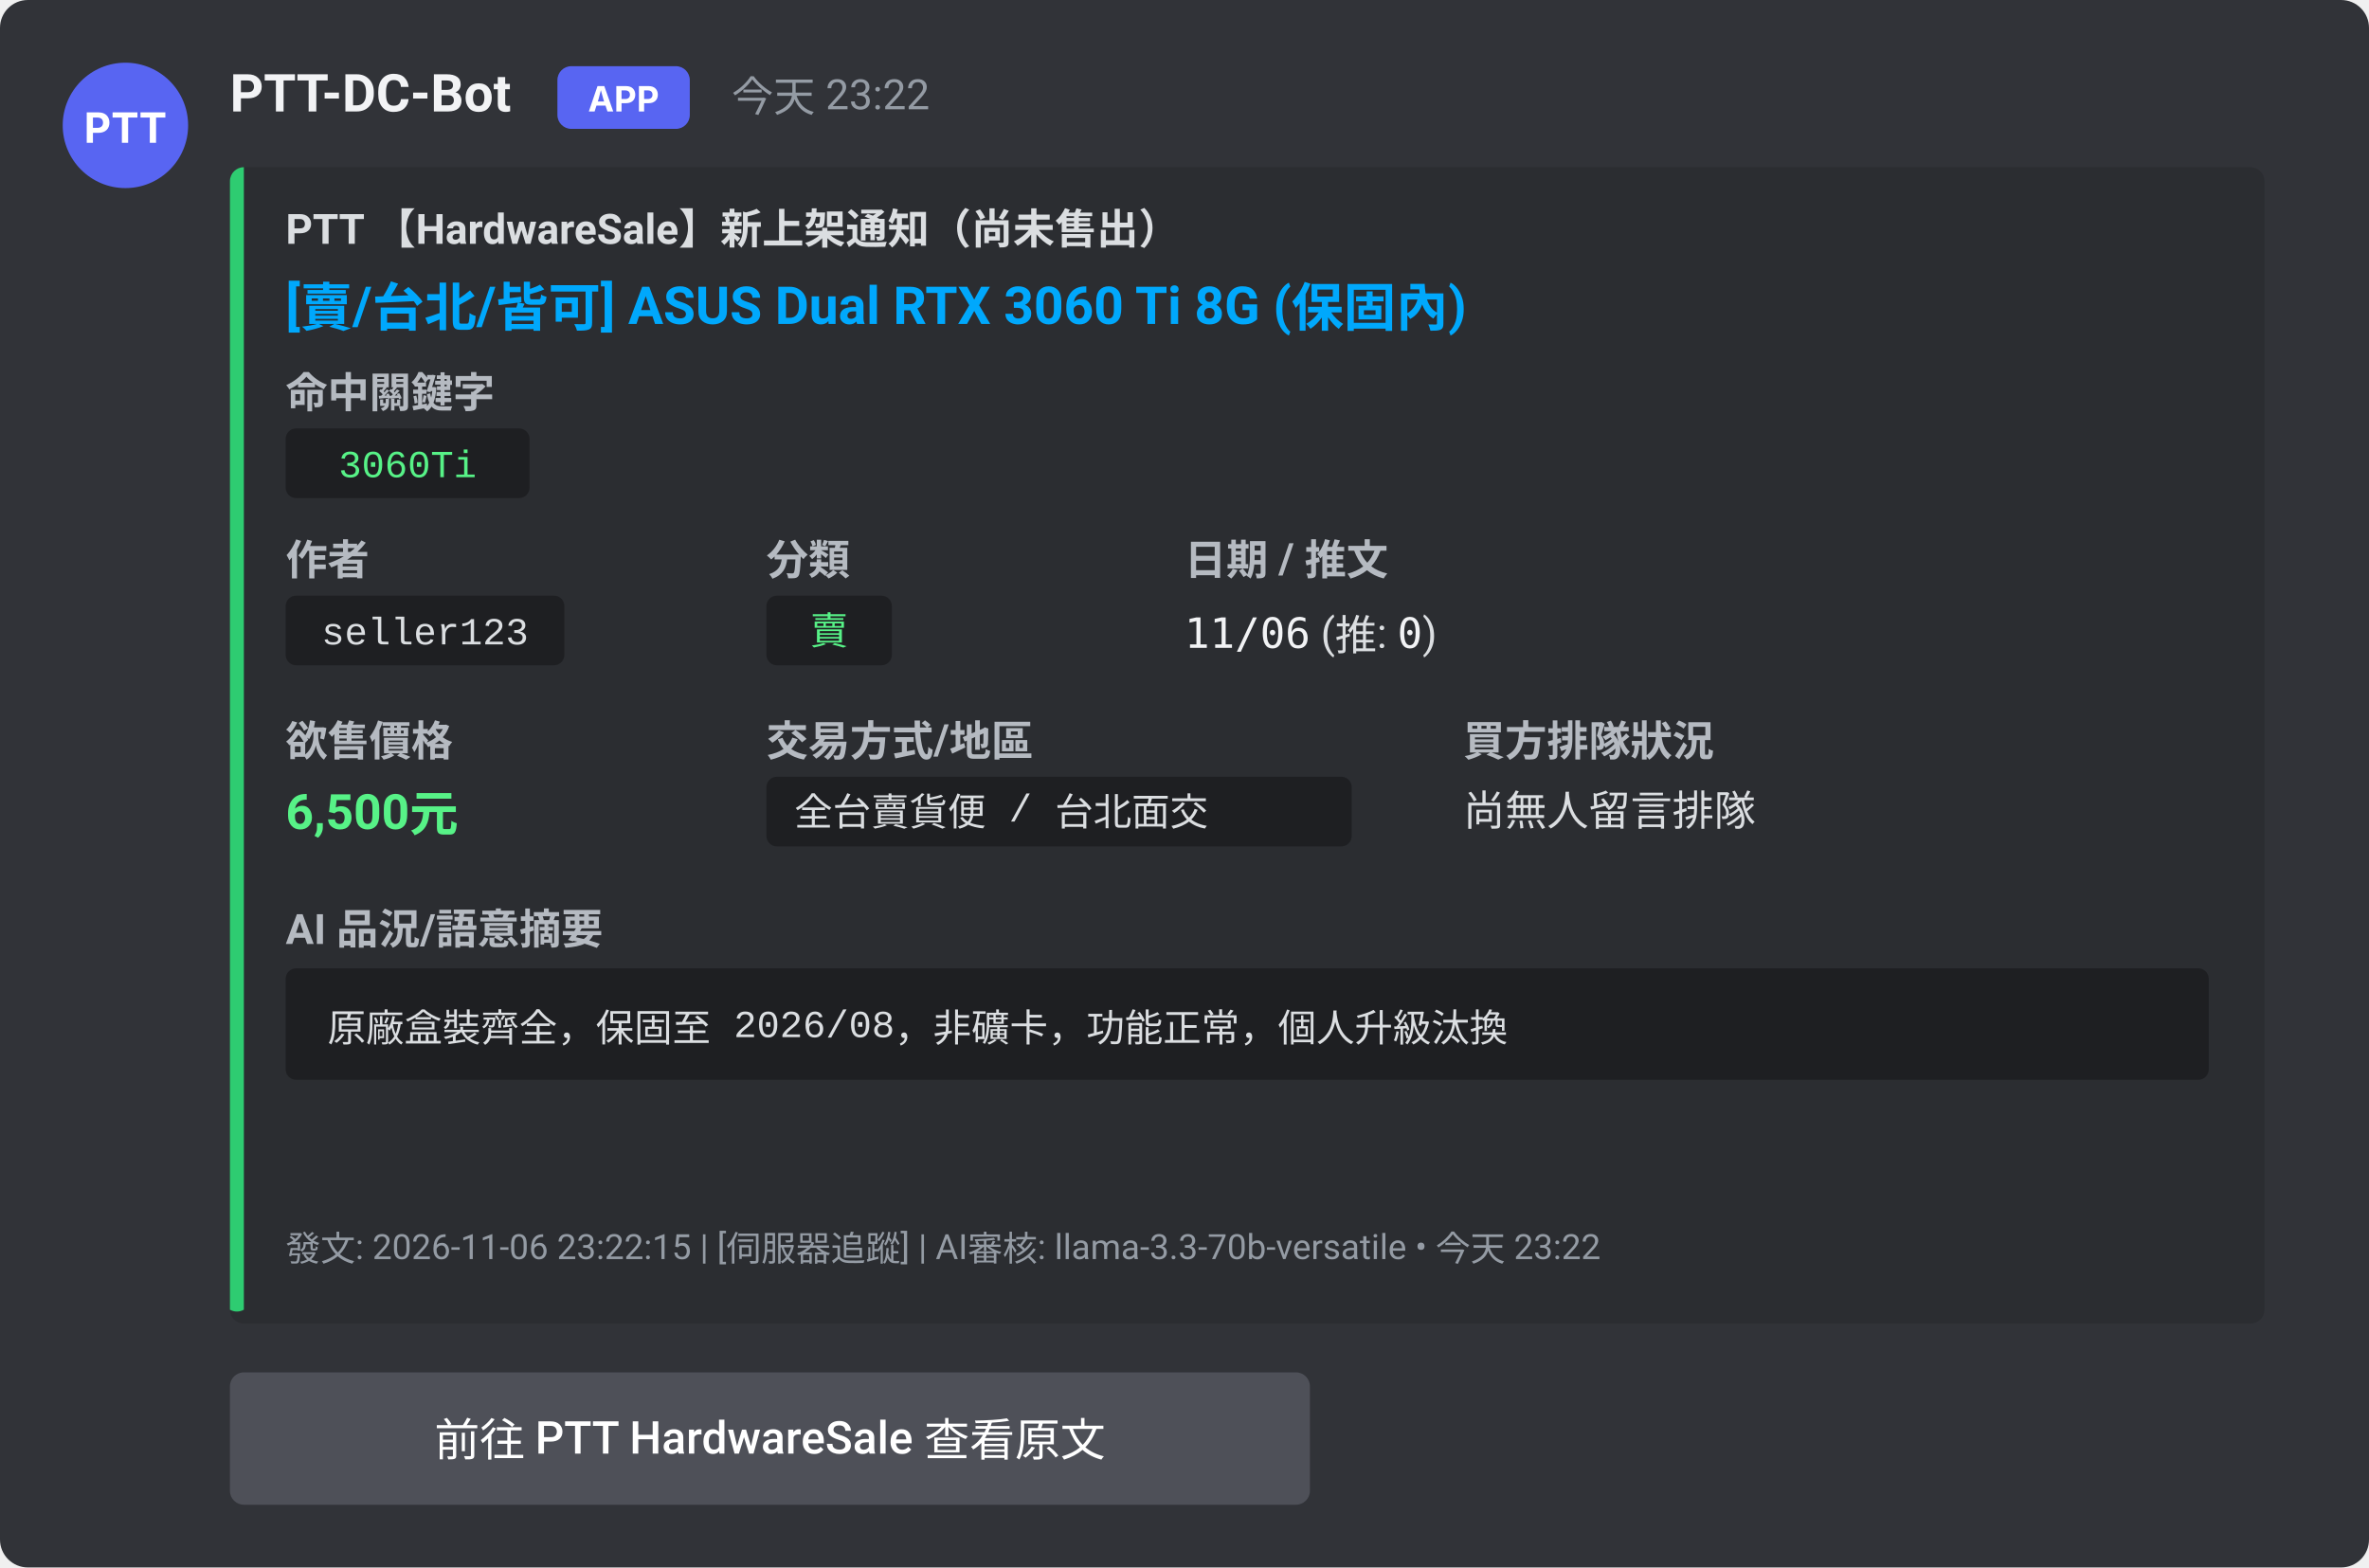
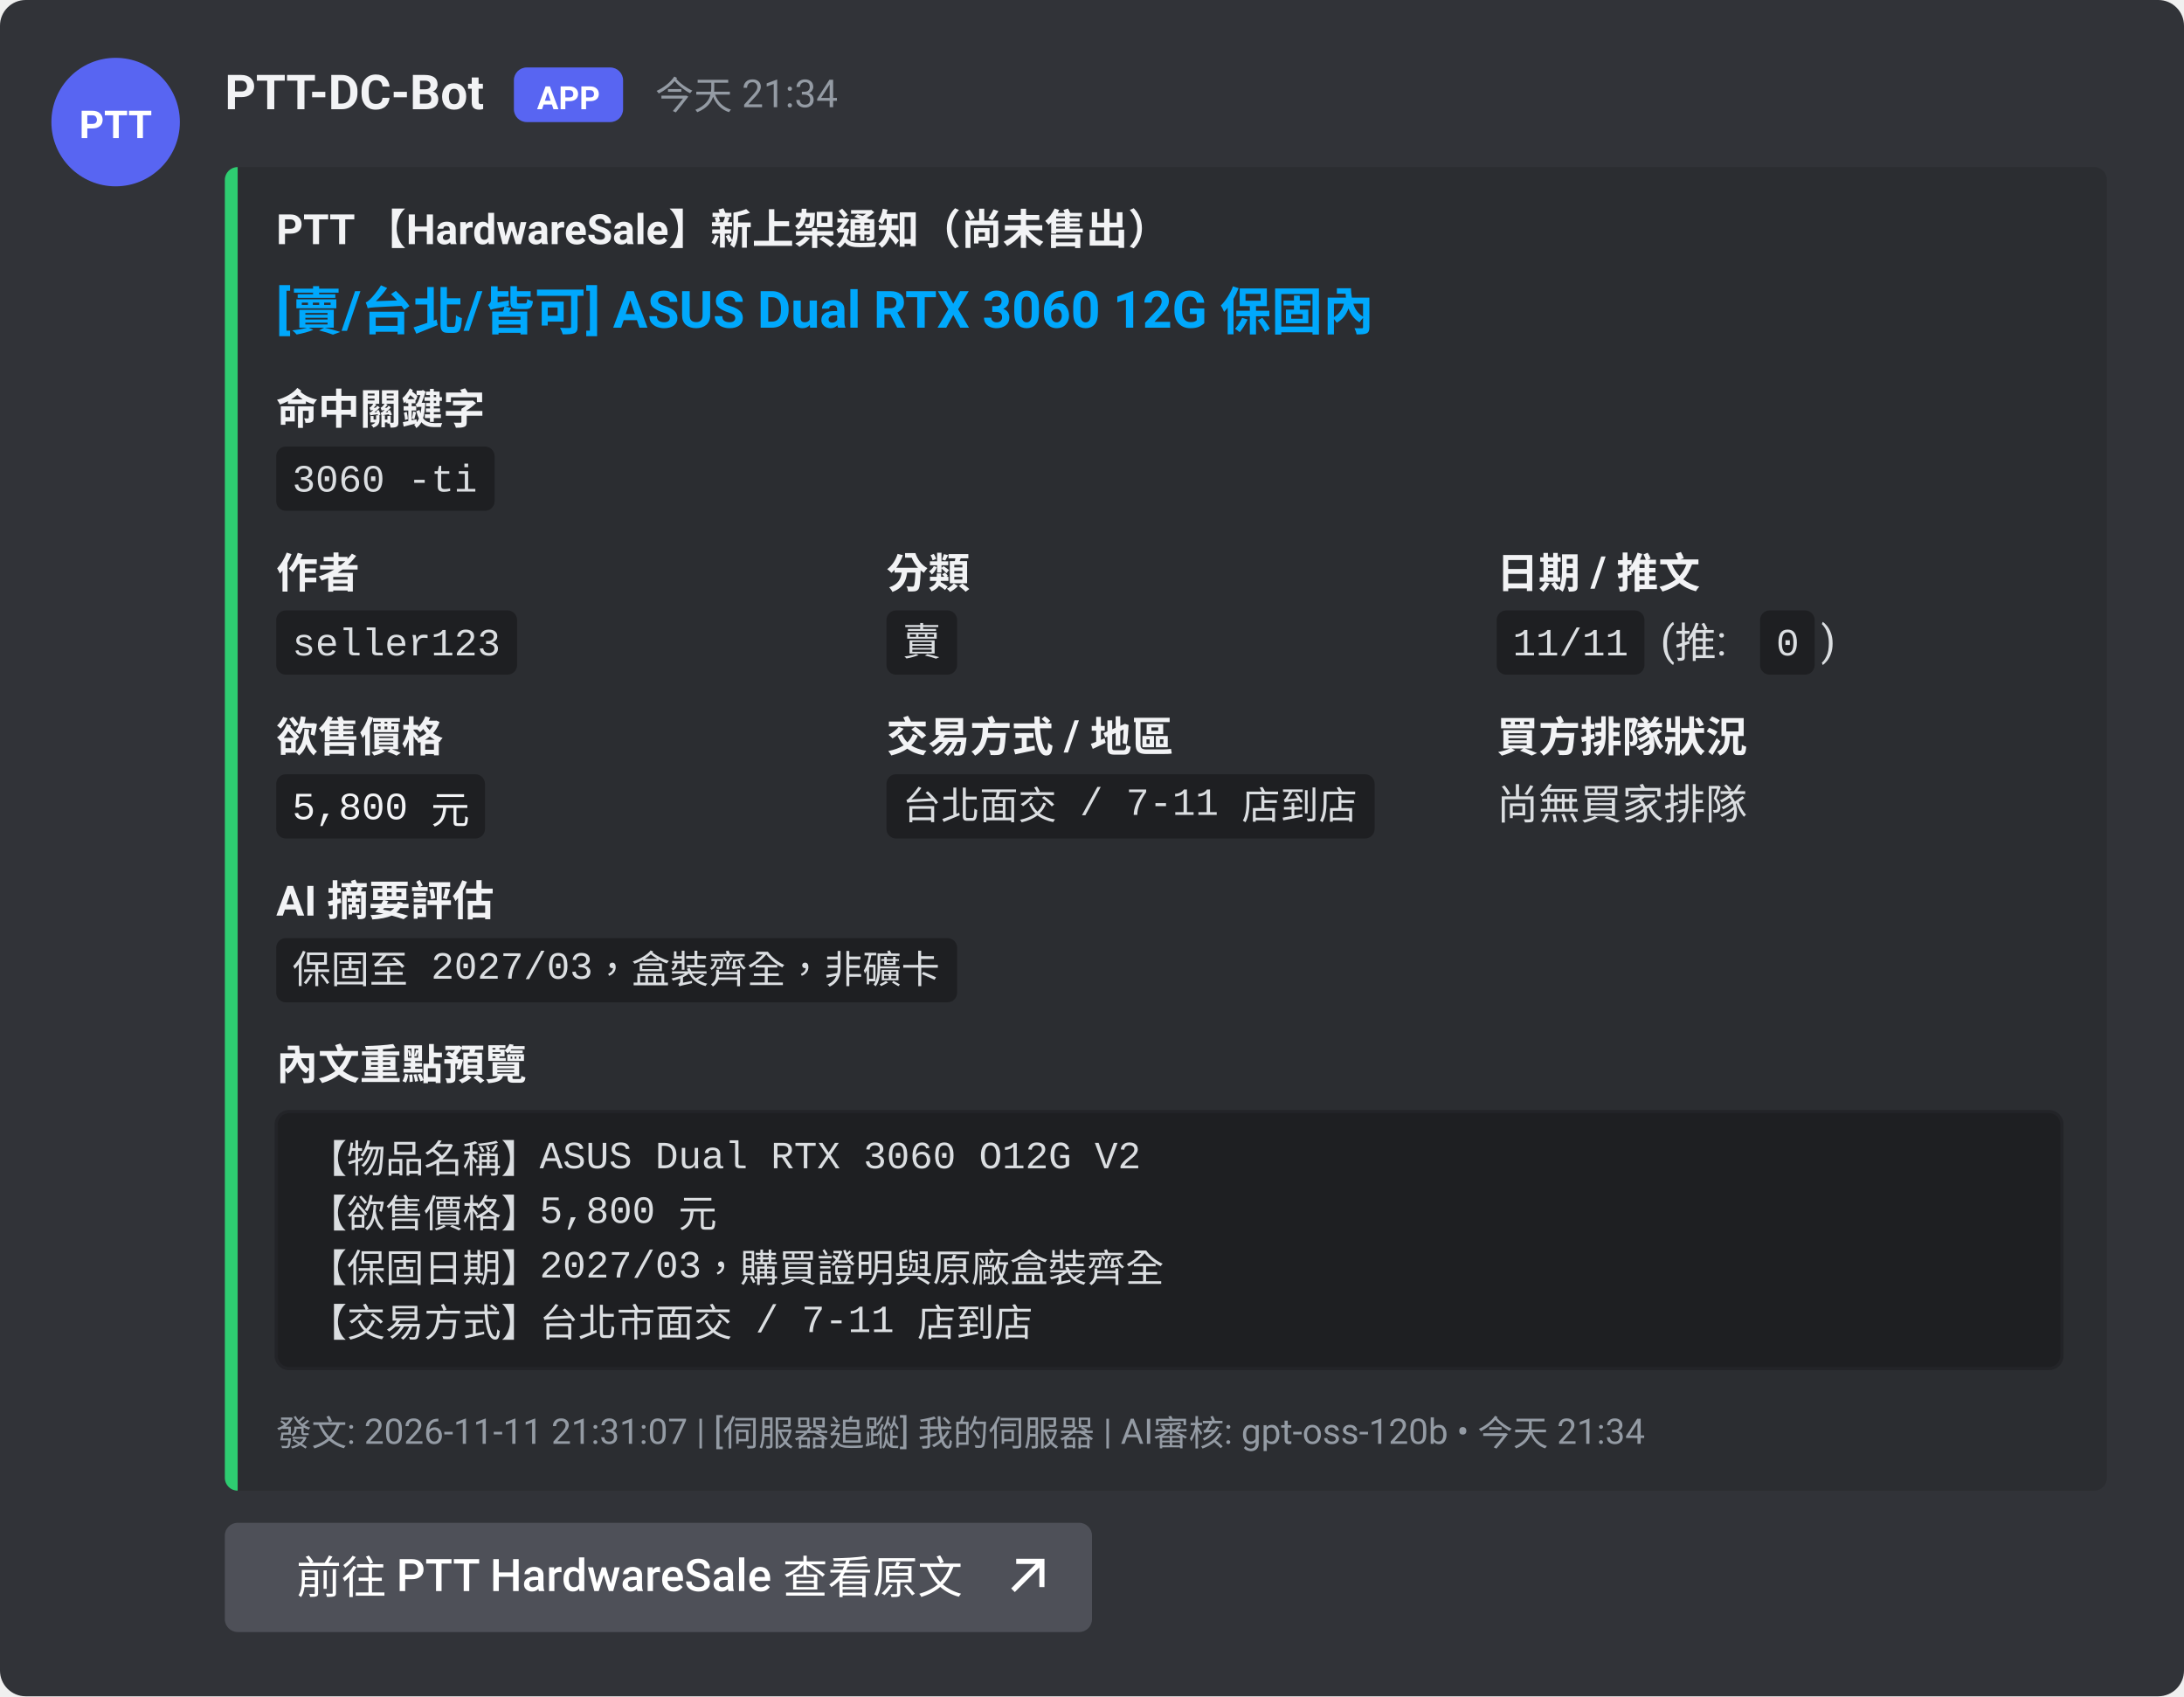
- <svg xmlns="http://www.w3.org/2000/svg" viewBox="0 0 680 450" width="680" height="450">
-   <defs>
-     <style>
-       .bg { fill: #313338; }
-       .text-title { font-family: -apple-system, BlinkMacSystemFont, 'Segoe UI', Roboto, 'Noto Sans TC', sans-serif; font-size: 15px; font-weight: 700; fill: #00A8FC; }
-       .text-bot-name { font-family: -apple-system, BlinkMacSystemFont, 'Segoe UI', Roboto, 'Noto Sans TC', sans-serif; font-size: 15px; font-weight: 600; fill: #F2F3F5; }
-       .text-time { font-family: -apple-system, BlinkMacSystemFont, 'Segoe UI', Roboto, 'Noto Sans TC', sans-serif; font-size: 12px; fill: #949BA4; }
-       .text-author-header { font-family: -apple-system, BlinkMacSystemFont, 'Segoe UI', Roboto, 'Noto Sans TC', sans-serif; font-size: 12px; font-weight: 600; fill: #DBDEE1; }
-       .text-label { font-family: -apple-system, BlinkMacSystemFont, 'Segoe UI', Roboto, 'Noto Sans TC', sans-serif; font-size: 12px; font-weight: 600; fill: #B5BAC1; }
-       .text-val { font-family: -apple-system, BlinkMacSystemFont, 'Segoe UI', Roboto, 'Noto Sans TC', sans-serif; font-size: 12px; fill: #DBDEE1; }
-       .text-price { font-family: -apple-system, BlinkMacSystemFont, 'Segoe UI', Roboto, 'Noto Sans TC', sans-serif; font-size: 14px; font-weight: 700; fill: #57F287; }
-       .text-submuted { font-family: -apple-system, BlinkMacSystemFont, 'Segoe UI', Roboto, 'Noto Sans TC', sans-serif; font-size: 10px; fill: #949BA4; }
-       .text-code { font-family: Consolas, 'Courier New', monospace; font-size: 11px; fill: #57F287; }
-       .text-code-author { font-family: Consolas, 'Courier New', monospace; font-size: 11px; fill: #DBDEE1; }
-       .text-btn { font-family: -apple-system, BlinkMacSystemFont, 'Segoe UI', Roboto, 'Noto Sans TC', sans-serif; font-size: 13px; font-weight: 500; fill: #FFFFFF; text-anchor: middle; }
-     </style>
-   </defs>
-   <rect class="bg" width="680" height="450" rx="8" />
-   <circle cx="36" cy="36" r="18" fill="#5865F2" />
-   <text x="36" y="41" font-family="-apple-system, BlinkMacSystemFont, sans-serif" font-size="12" font-weight="bold" fill="#FFFFFF" text-anchor="middle">PTT</text>
-   <text x="66" y="32" class="text-bot-name">PTT-DC-Bot</text>
-   <rect x="160" y="19" width="38" height="18" rx="4" fill="#5865F2" />
-   <text x="179" y="32" font-family="-apple-system, BlinkMacSystemFont, sans-serif" font-size="10" font-weight="700" fill="#FFFFFF" text-anchor="middle">APP</text>
-   <text x="210" y="32" class="text-time">今天 23:22</text>
-   <rect x="66" y="48" width="584" height="332" rx="4" fill="#2B2D31" />
-   <path d="M 66 52 A 4 4 0 0 1 70 48 L 70 376 A 4 4 0 0 1 66 376 Z" fill="#2ECC71" />
-   <text x="82" y="70" class="text-author-header">PTT 【HardwareSale】新上架通知（尚未售出）</text>
-   <text x="82" y="93" class="text-title">[賣/台北/皆可] ASUS Dual RTX 3060 Ti 8G (保固內)</text>
-   <text x="82" y="117" class="text-label">命中關鍵字</text>
-   <rect x="82" y="123" width="70" height="20" rx="3" fill="#1E1F22" />
-   <text x="117" y="137" class="text-code" text-anchor="middle">3060Ti</text>
-   <text x="82" y="165" class="text-label">作者</text>
-   <rect x="82" y="171" width="80" height="20" rx="3" fill="#1E1F22" />
-   <text x="122" y="185" class="text-code-author" text-anchor="middle">seller123</text>
-   <text x="220" y="165" class="text-label">分類</text>
-   <rect x="220" y="171" width="36" height="20" rx="3" fill="#1E1F22" />
-   <text x="238" y="185" class="text-code" text-anchor="middle">賣</text>
-   <text x="340" y="165" class="text-label">日期 / 推文</text>
-   <text x="340" y="186" class="text-val">
-     <tspan font-family="Consolas, monospace" fill="#F2F3F5">11/06</tspan> (推: <tspan font-family="Consolas, monospace" fill="#F2F3F5">0</tspan>)</text>
-   <text x="82" y="217" class="text-label">欲售價格</text>
-   <text x="82" y="238" class="text-price">6,500元</text>
-   <text x="220" y="217" class="text-label">交易方式/地區</text>
-   <rect x="220" y="223" width="168" height="20" rx="3" fill="#1E1F22" />
-   <text x="228" y="237" class="text-code-author">全台賣貨便 / 台北面交</text>
-   <text x="420" y="217" class="text-label">買方排隊狀況</text>
-   <text x="420" y="237" class="text-val">尚無人留言排隊</text>
-   <text x="82" y="271" class="text-label">AI 品況/語意摘要</text>
-   <rect x="82" y="278" width="552" height="32" rx="3" fill="#1E1F22" />
-   <text x="94" y="299" class="text-code-author">原廠盒裝齊全，保固至 2026/08，非礦卡，功能正常，個人升級汰換</text>
-   <text x="82" y="362" class="text-submuted">發文: 2026-11-06 23:22:15 | [伺服器追蹤] | AI審核: llama-3.3-70b-versatile • 今天 23:22</text>
-   <rect x="66" y="394" width="310" height="38" rx="4" fill="#4E5058" />
-   <text x="221" y="418" class="text-btn">前往 PTT HardwareSale 查看原文</text>
+ <svg xmlns="http://www.w3.org/2000/svg" viewBox="0 0 680 528" width="680" height="528" role="img" aria-label="新上架推播通知卡片">
+   <rect width="680" height="528" rx="8" fill="#313338" />
+   <circle cx="36" cy="38" r="20" fill="#5865F2" />
+   <text x="36" y="43" font-family="-apple-system, BlinkMacSystemFont, 'Segoe UI', Roboto, 'Noto Sans TC', 'Noto Sans CJK TC', 'PingFang TC', 'Microsoft JhengHei', sans-serif" font-size="12" font-weight="700" fill="#FFFFFF" text-anchor="middle">PTT</text>
+   <text x="70" y="34" font-family="-apple-system, BlinkMacSystemFont, 'Segoe UI', Roboto, 'Noto Sans TC', 'Noto Sans CJK TC', 'PingFang TC', 'Microsoft JhengHei', sans-serif" font-size="15" font-weight="600" fill="#F2F3F5" text-anchor="start">PTT-DC-Bot</text>
+   <rect x="160" y="21" width="34" height="17" rx="4" fill="#5865F2" />
+   <text x="177" y="34" font-family="-apple-system, BlinkMacSystemFont, 'Segoe UI', Roboto, 'Noto Sans TC', 'Noto Sans CJK TC', 'PingFang TC', 'Microsoft JhengHei', sans-serif" font-size="10" font-weight="700" fill="#FFFFFF" text-anchor="middle">APP</text>
+   <text x="204" y="34" font-family="-apple-system, BlinkMacSystemFont, 'Segoe UI', Roboto, 'Noto Sans TC', 'Noto Sans CJK TC', 'PingFang TC', 'Microsoft JhengHei', sans-serif" font-size="12" font-weight="400" fill="#949BA4" text-anchor="start">今天 21:34</text>
+   <rect x="70" y="52" width="586" height="412" rx="4" fill="#2B2D31" />
+   <path d="M70 56 a4 4 0 0 1 4 -4 v412 a4 4 0 0 1 -4 -4 z" fill="#2ECC71" />
+   <text x="86" y="76" font-family="-apple-system, BlinkMacSystemFont, 'Segoe UI', Roboto, 'Noto Sans TC', 'Noto Sans CJK TC', 'PingFang TC', 'Microsoft JhengHei', sans-serif" font-size="13" font-weight="600" fill="#F2F3F5" text-anchor="start">PTT 【HardwareSale】新上架通知（尚未售出）</text>
+   <text x="86" y="102" font-family="-apple-system, BlinkMacSystemFont, 'Segoe UI', Roboto, 'Noto Sans TC', 'Noto Sans CJK TC', 'PingFang TC', 'Microsoft JhengHei', sans-serif" font-size="16" font-weight="700" fill="#00A8FC" text-anchor="start">[賣/台北/皆可] ASUS Dual RTX 3060 12G 保固內</text>
+   <text x="86" y="132" font-family="-apple-system, BlinkMacSystemFont, 'Segoe UI', Roboto, 'Noto Sans TC', 'Noto Sans CJK TC', 'PingFang TC', 'Microsoft JhengHei', sans-serif" font-size="13" font-weight="600" fill="#F2F3F5" text-anchor="start">命中關鍵字</text>
+   <rect x="86" y="139" width="68" height="20" rx="3" fill="#1E1F22" />
+   <text x="91" y="153" font-family="Consolas, 'SF Mono', Menlo, 'Courier New', 'Noto Sans Mono CJK TC', monospace" font-size="12" font-weight="400" fill="#DBDEE1" text-anchor="start">3060 -ti</text>
+   <text x="86" y="183" font-family="-apple-system, BlinkMacSystemFont, 'Segoe UI', Roboto, 'Noto Sans TC', 'Noto Sans CJK TC', 'PingFang TC', 'Microsoft JhengHei', sans-serif" font-size="13" font-weight="600" fill="#F2F3F5" text-anchor="start">作者</text>
+   <text x="276" y="183" font-family="-apple-system, BlinkMacSystemFont, 'Segoe UI', Roboto, 'Noto Sans TC', 'Noto Sans CJK TC', 'PingFang TC', 'Microsoft JhengHei', sans-serif" font-size="13" font-weight="600" fill="#F2F3F5" text-anchor="start">分類</text>
+   <text x="466" y="183" font-family="-apple-system, BlinkMacSystemFont, 'Segoe UI', Roboto, 'Noto Sans TC', 'Noto Sans CJK TC', 'PingFang TC', 'Microsoft JhengHei', sans-serif" font-size="13" font-weight="600" fill="#F2F3F5" text-anchor="start">日期 / 推文</text>
+   <rect x="86" y="190" width="75" height="20" rx="3" fill="#1E1F22" />
+   <text x="91" y="204" font-family="Consolas, 'SF Mono', Menlo, 'Courier New', 'Noto Sans Mono CJK TC', monospace" font-size="12" font-weight="400" fill="#DBDEE1" text-anchor="start">seller123</text>
+   <rect x="276" y="190" width="22" height="20" rx="3" fill="#1E1F22" />
+   <text x="281" y="204" font-family="Consolas, 'SF Mono', Menlo, 'Courier New', 'Noto Sans Mono CJK TC', monospace" font-size="12" font-weight="400" fill="#DBDEE1" text-anchor="start">賣</text>
+   <rect x="466" y="190" width="46" height="20" rx="3" fill="#1E1F22" />
+   <text x="471" y="204" font-family="Consolas, 'SF Mono', Menlo, 'Courier New', 'Noto Sans Mono CJK TC', monospace" font-size="12" font-weight="400" fill="#DBDEE1" text-anchor="start">11/11</text>
+   <text x="517" y="204" font-family="-apple-system, BlinkMacSystemFont, 'Segoe UI', Roboto, 'Noto Sans TC', 'Noto Sans CJK TC', 'PingFang TC', 'Microsoft JhengHei', sans-serif" font-size="13" font-weight="400" fill="#DBDEE1" text-anchor="start">(推:</text>
+   <rect x="548" y="190" width="17" height="20" rx="3" fill="#1E1F22" />
+   <text x="553" y="204" font-family="Consolas, 'SF Mono', Menlo, 'Courier New', 'Noto Sans Mono CJK TC', monospace" font-size="12" font-weight="400" fill="#DBDEE1" text-anchor="start">0</text>
+   <text x="567" y="204" font-family="-apple-system, BlinkMacSystemFont, 'Segoe UI', Roboto, 'Noto Sans TC', 'Noto Sans CJK TC', 'PingFang TC', 'Microsoft JhengHei', sans-serif" font-size="13" font-weight="400" fill="#DBDEE1" text-anchor="start">)</text>
+   <text x="86" y="234" font-family="-apple-system, BlinkMacSystemFont, 'Segoe UI', Roboto, 'Noto Sans TC', 'Noto Sans CJK TC', 'PingFang TC', 'Microsoft JhengHei', sans-serif" font-size="13" font-weight="600" fill="#F2F3F5" text-anchor="start">欲售價格</text>
+   <text x="276" y="234" font-family="-apple-system, BlinkMacSystemFont, 'Segoe UI', Roboto, 'Noto Sans TC', 'Noto Sans CJK TC', 'PingFang TC', 'Microsoft JhengHei', sans-serif" font-size="13" font-weight="600" fill="#F2F3F5" text-anchor="start">交易方式 / 地區</text>
+   <text x="466" y="234" font-family="-apple-system, BlinkMacSystemFont, 'Segoe UI', Roboto, 'Noto Sans TC', 'Noto Sans CJK TC', 'PingFang TC', 'Microsoft JhengHei', sans-serif" font-size="13" font-weight="600" fill="#F2F3F5" text-anchor="start">買方排隊狀況</text>
+   <rect x="86" y="241" width="65" height="20" rx="3" fill="#1E1F22" />
+   <text x="91" y="255" font-family="Consolas, 'SF Mono', Menlo, 'Courier New', 'Noto Sans Mono CJK TC', monospace" font-size="12" font-weight="400" fill="#F2F3F5" text-anchor="start">5,800 元</text>
+   <rect x="276" y="241" width="152" height="20" rx="3" fill="#1E1F22" />
+   <text x="281" y="255" font-family="Consolas, 'SF Mono', Menlo, 'Courier New', 'Noto Sans Mono CJK TC', monospace" font-size="12" font-weight="400" fill="#DBDEE1" text-anchor="start">台北面交 / 7-11 店到店</text>
+   <text x="466" y="255" font-family="-apple-system, BlinkMacSystemFont, 'Segoe UI', Roboto, 'Noto Sans TC', 'Noto Sans CJK TC', 'PingFang TC', 'Microsoft JhengHei', sans-serif" font-size="13" font-weight="400" fill="#DBDEE1" text-anchor="start">尚無買家排隊</text>
+   <text x="86" y="285" font-family="-apple-system, BlinkMacSystemFont, 'Segoe UI', Roboto, 'Noto Sans TC', 'Noto Sans CJK TC', 'PingFang TC', 'Microsoft JhengHei', sans-serif" font-size="13" font-weight="600" fill="#F2F3F5" text-anchor="start">AI 摘要評估</text>
+   <rect x="86" y="292" width="212" height="20" rx="3" fill="#1E1F22" />
+   <text x="91" y="306" font-family="Consolas, 'SF Mono', Menlo, 'Courier New', 'Noto Sans Mono CJK TC', monospace" font-size="12" font-weight="400" fill="#DBDEE1" text-anchor="start">保固至 2027/03，盒裝齊全，非礦卡</text>
+   <text x="86" y="336" font-family="-apple-system, BlinkMacSystemFont, 'Segoe UI', Roboto, 'Noto Sans TC', 'Noto Sans CJK TC', 'PingFang TC', 'Microsoft JhengHei', sans-serif" font-size="13" font-weight="600" fill="#F2F3F5" text-anchor="start">內文重點預覽</text>
+   <rect x="86" y="346" width="556" height="80" rx="4" fill="#1E1F22" stroke="#232428" stroke-width="1" />
+   <text x="96" y="365" font-family="Consolas, 'SF Mono', Menlo, 'Courier New', 'Noto Sans Mono CJK TC', monospace" font-size="12" font-weight="400" fill="#DBDEE1" text-anchor="start">【物品名稱】ASUS Dual RTX 3060 O12G V2</text>
+   <text x="96" y="382" font-family="Consolas, 'SF Mono', Menlo, 'Courier New', 'Noto Sans Mono CJK TC', monospace" font-size="12" font-weight="400" fill="#DBDEE1" text-anchor="start">【欲售價格】5,800 元</text>
+   <text x="96" y="399" font-family="Consolas, 'SF Mono', Menlo, 'Courier New', 'Noto Sans Mono CJK TC', monospace" font-size="12" font-weight="400" fill="#DBDEE1" text-anchor="start">【保固日期】2027/03，購買證明與原廠盒裝齊全</text>
+   <text x="96" y="416" font-family="Consolas, 'SF Mono', Menlo, 'Courier New', 'Noto Sans Mono CJK TC', monospace" font-size="12" font-weight="400" fill="#DBDEE1" text-anchor="start">【交易方式】台北市面交 / 7-11 店到店</text>
+   <text x="86" y="450" font-family="-apple-system, BlinkMacSystemFont, 'Segoe UI', Roboto, 'Noto Sans TC', 'Noto Sans CJK TC', 'PingFang TC', 'Microsoft JhengHei', sans-serif" font-size="11" font-weight="400" fill="#949BA4" text-anchor="start">發文: 2026-11-11 21:31:07 | [伺服器追蹤] 我的伺服器 | AI審核: gpt-oss-120b  •  今天 21:34</text>
+   <rect x="70" y="474" width="270" height="34" rx="4" fill="#4E5058" />
+   <text x="196" y="496" font-family="-apple-system, BlinkMacSystemFont, 'Segoe UI', Roboto, 'Noto Sans TC', 'Noto Sans CJK TC', 'PingFang TC', 'Microsoft JhengHei', sans-serif" font-size="14" font-weight="500" fill="#FFFFFF" text-anchor="middle">前往 PTT HardwareSale 查看原文</text>
+   <path d="M316.4 486 h8 v8 M324.4 486 l-9 9" stroke="#FFFFFF" stroke-width="1.6" fill="none" />
</svg>
